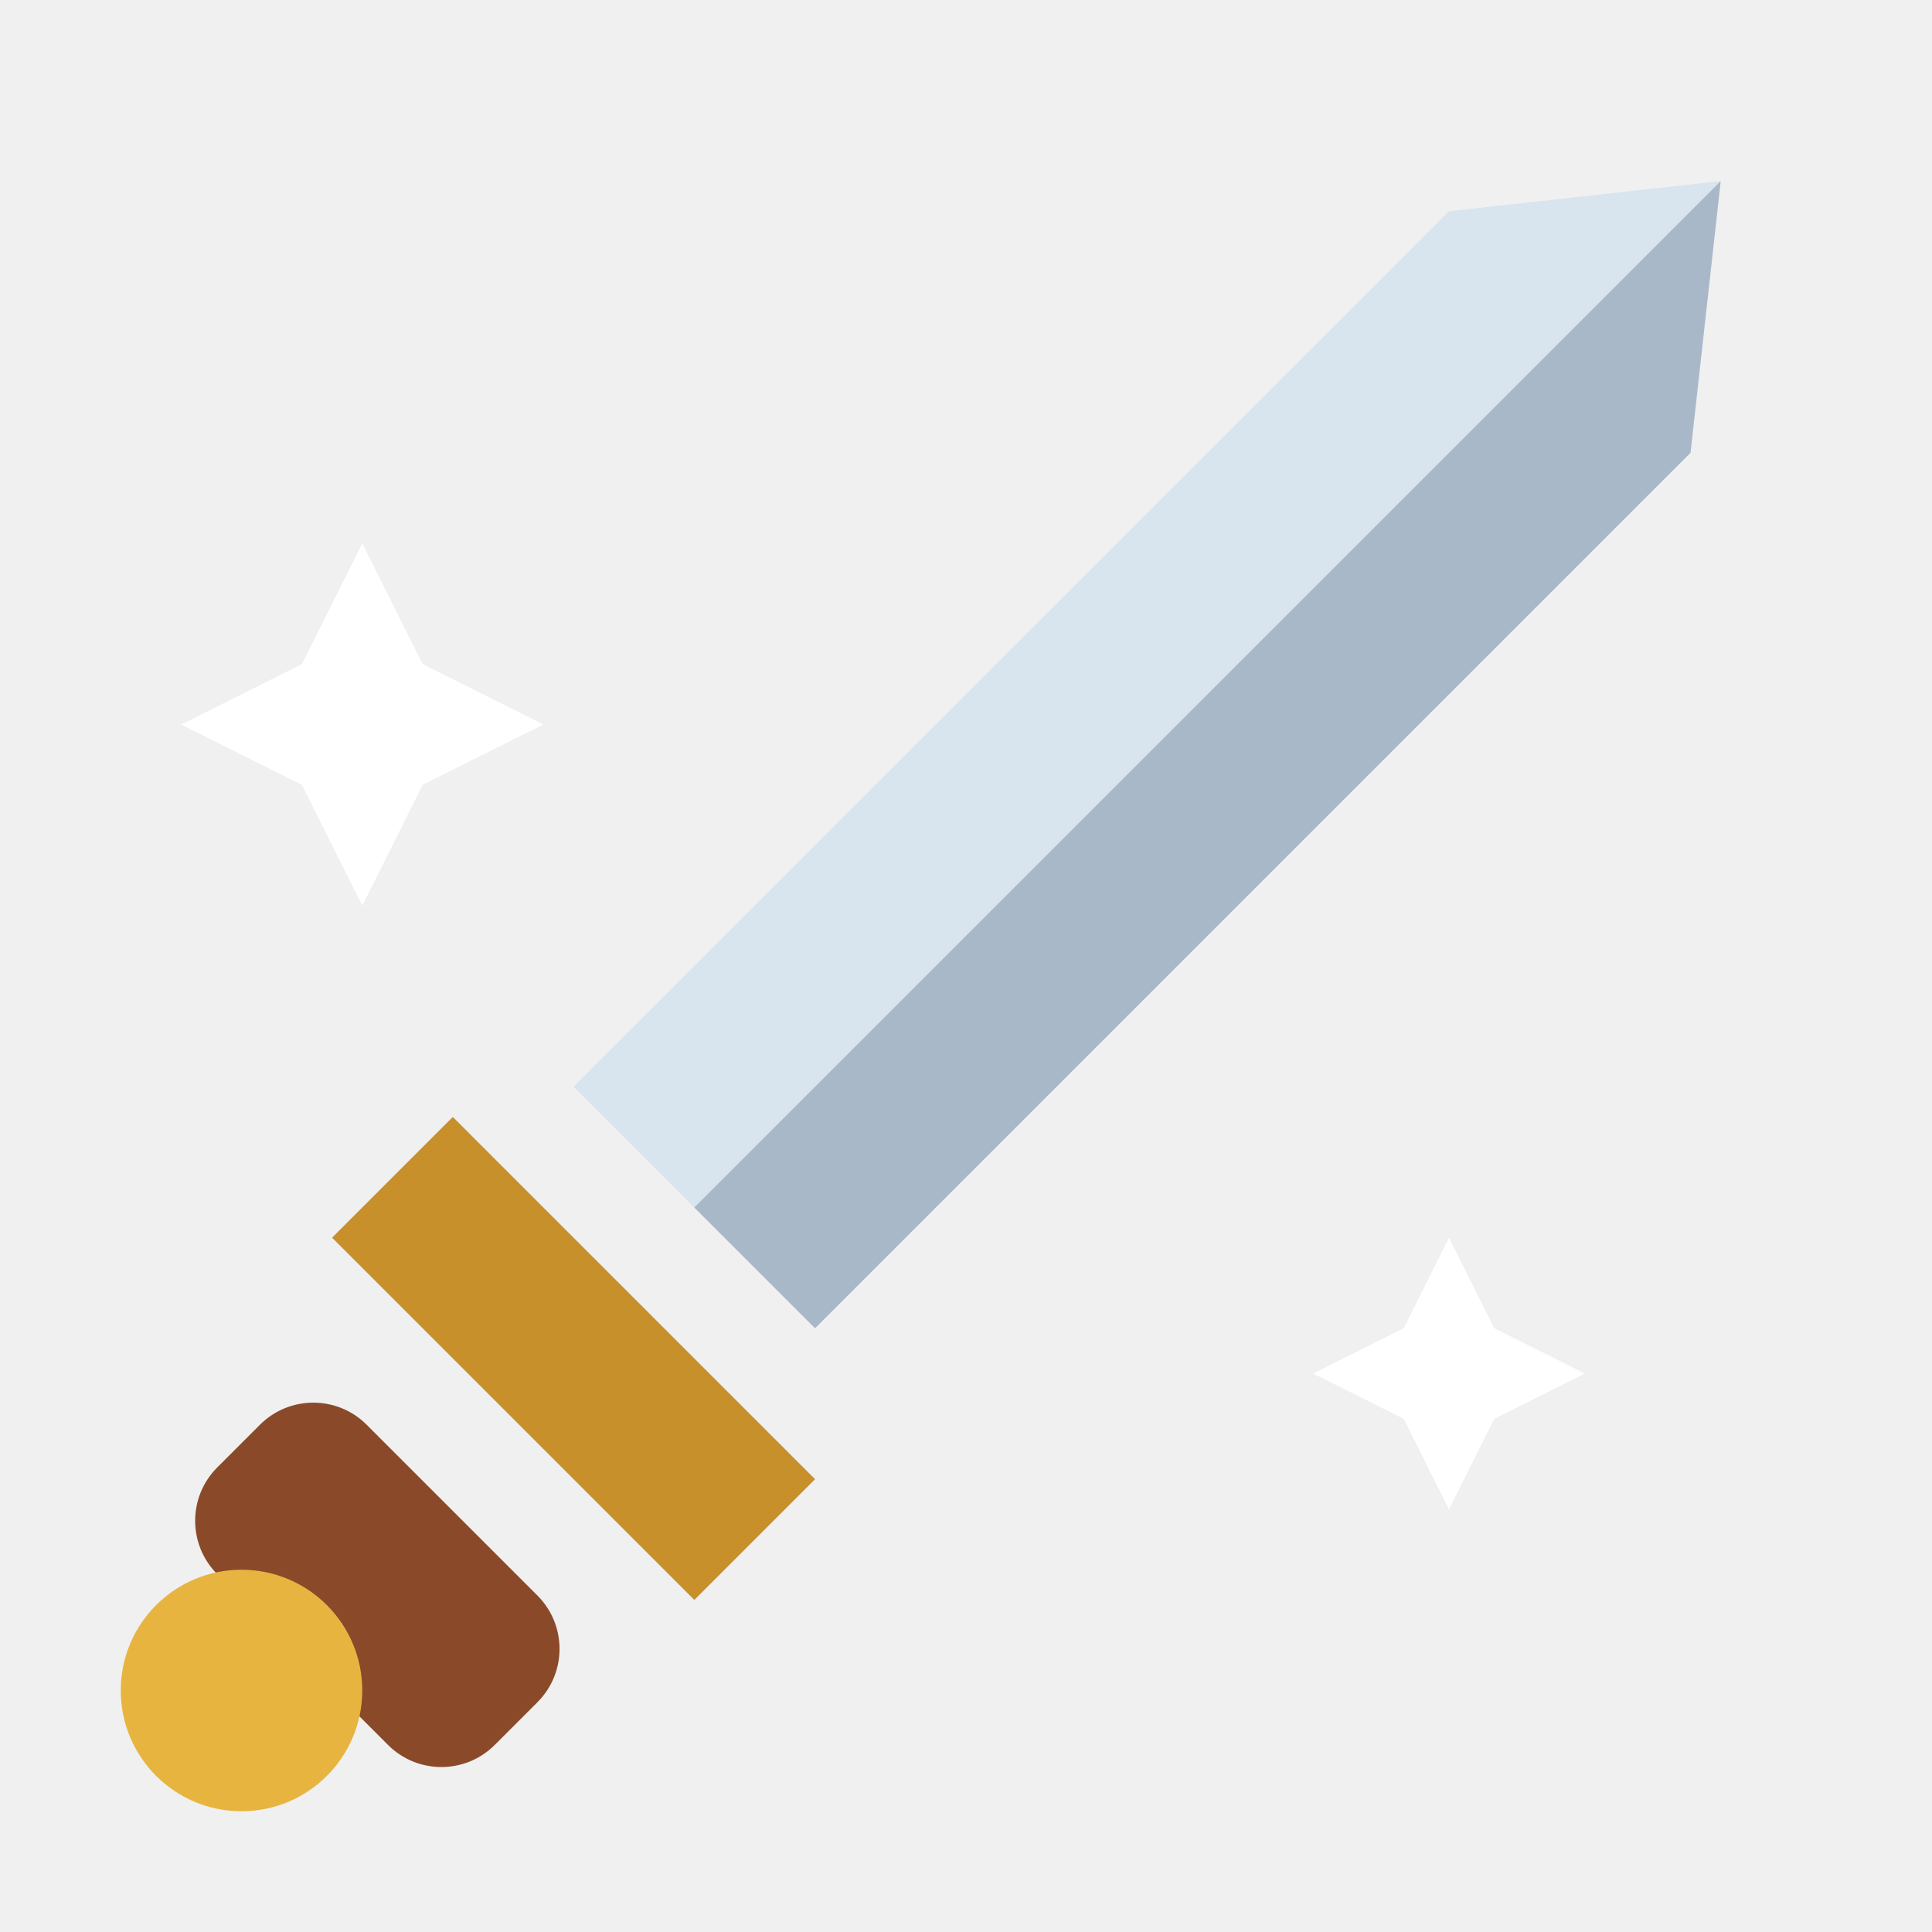
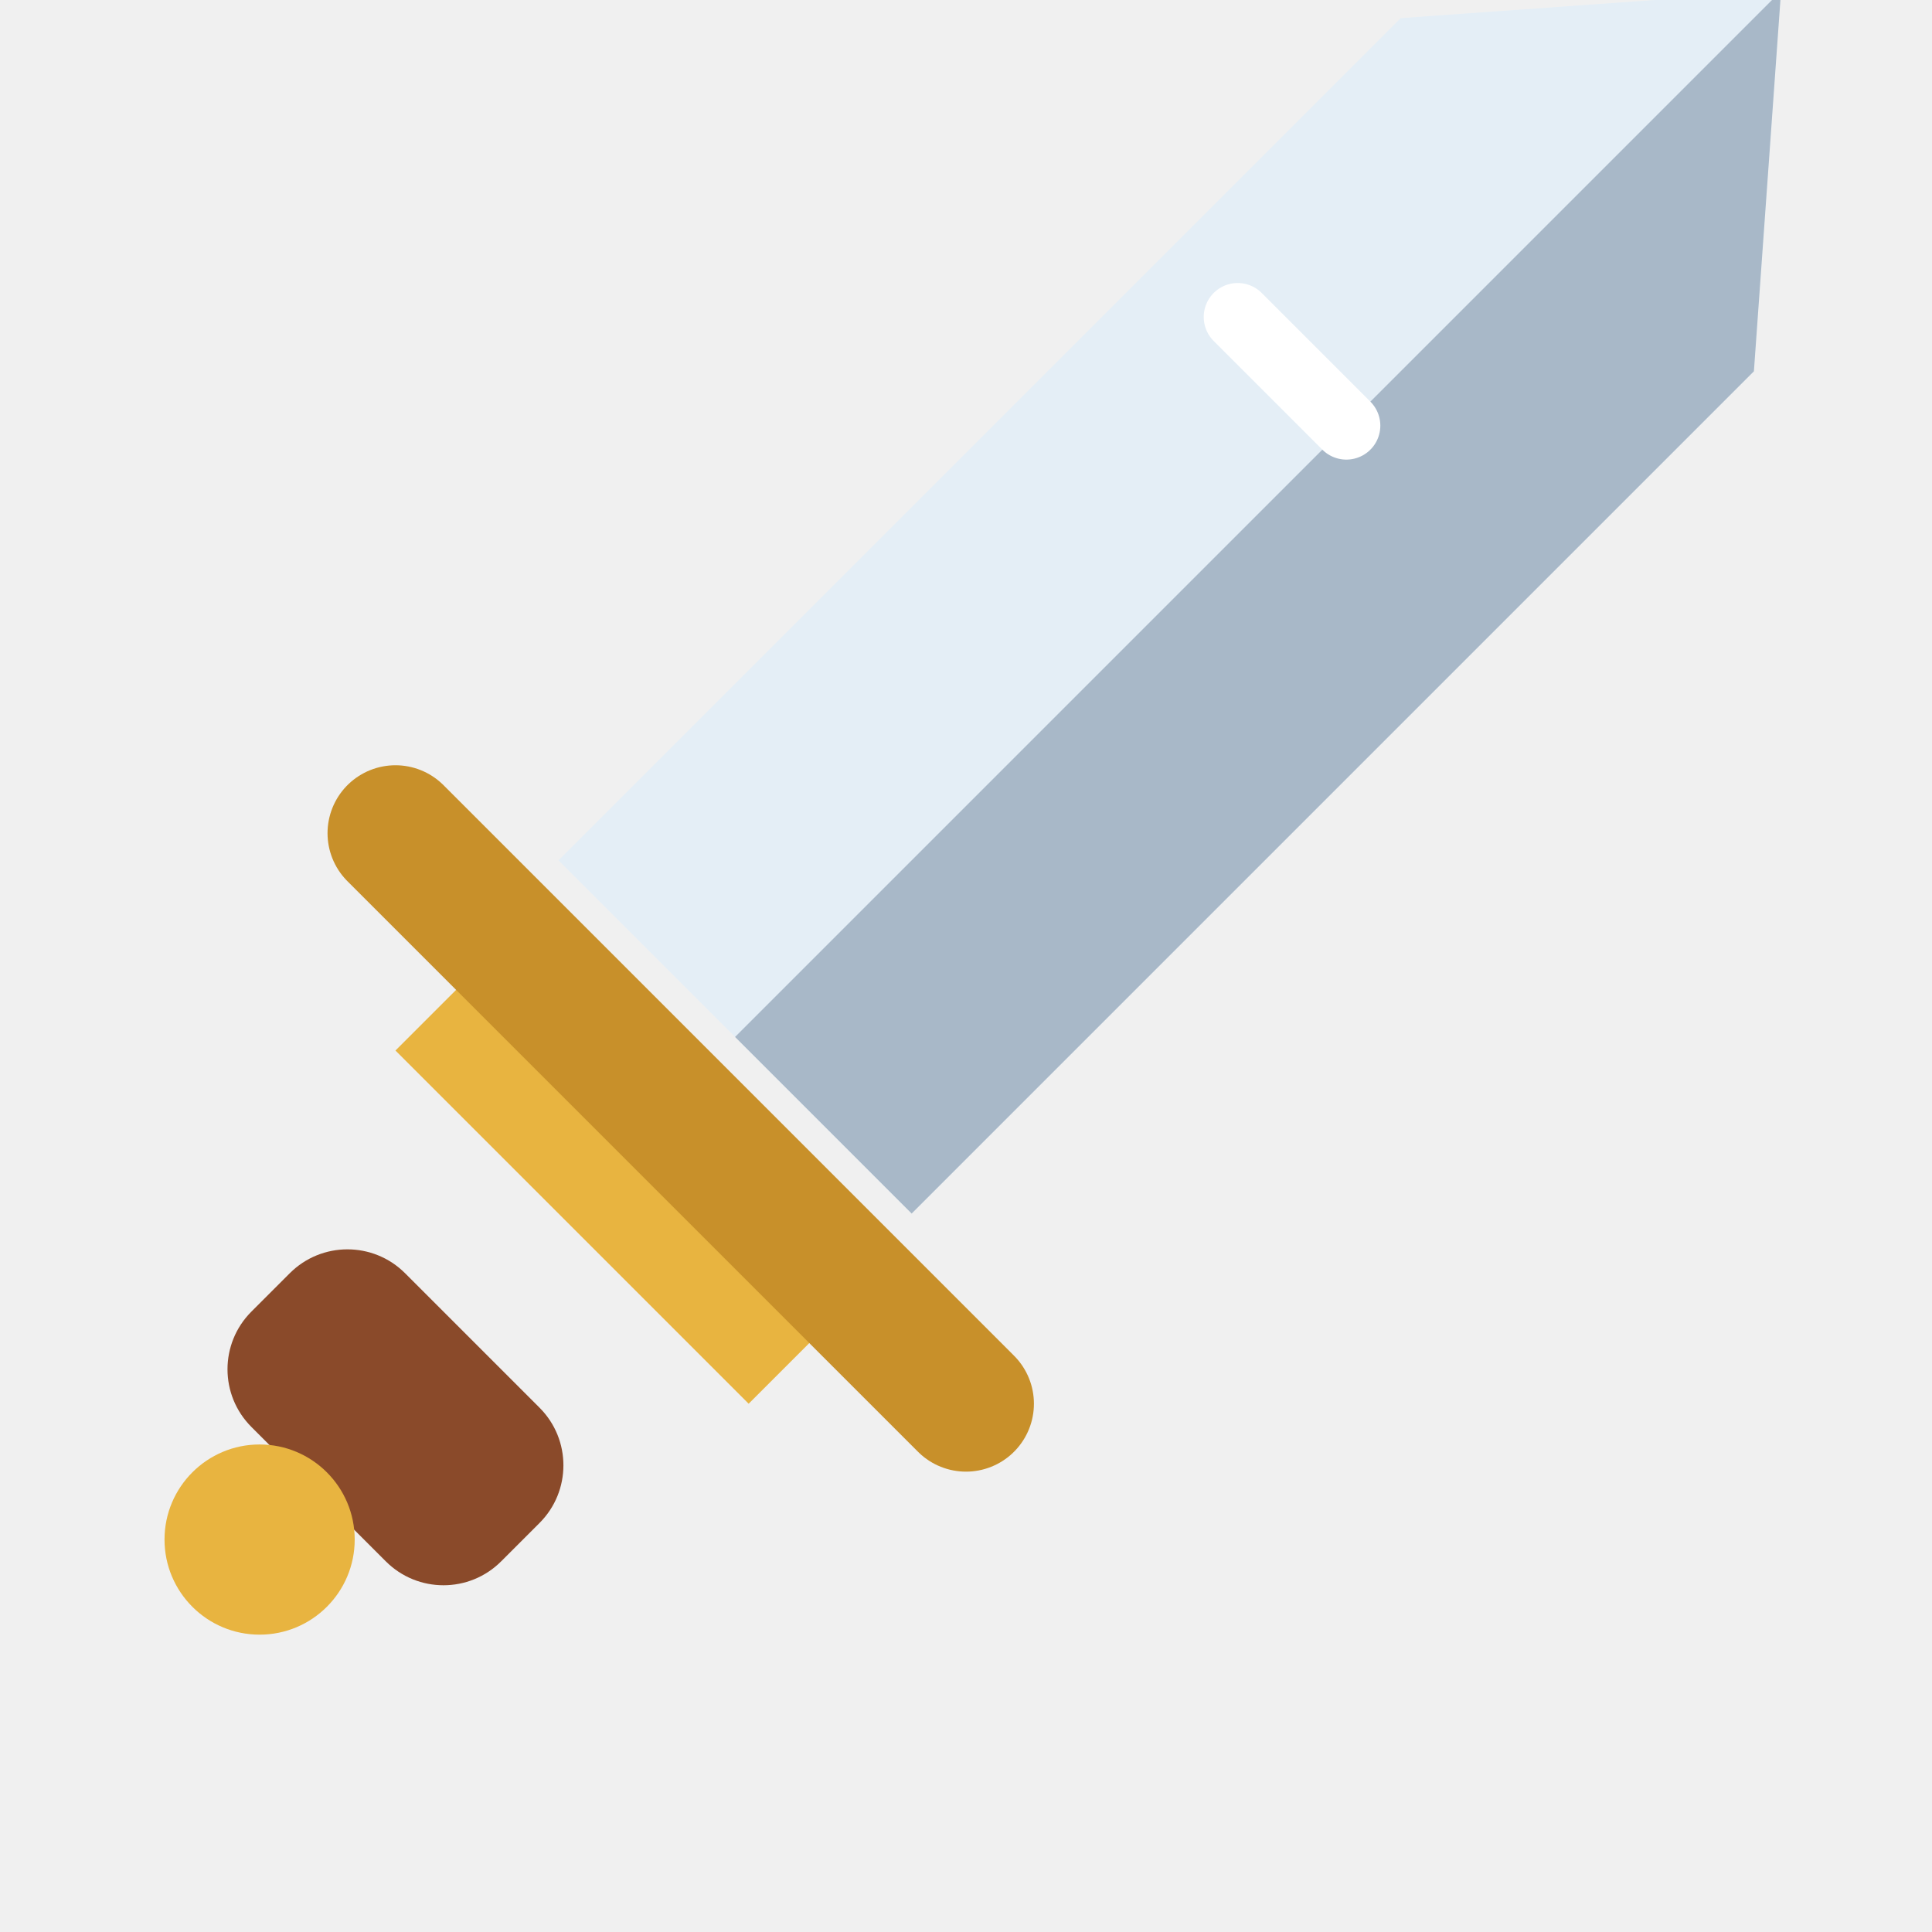
<svg xmlns="http://www.w3.org/2000/svg" viewBox="0 0 128 128">
-   <path d="M96 14l18-2-2 18-58 58-16-16z" fill="#d8e4ee" />
-   <path d="M114 12l-2 18-58 58-8-8z" fill="#a8b8c8" />
-   <path d="M30 74l24 24-8 8-24-24z" fill="#c8902a" />
-   <rect x="18" y="92" width="14" height="26" rx="5" transform="rotate(-45 25 105)" fill="#8a4a2a" />
-   <circle cx="16" cy="112" r="8" fill="#e8b440" />
-   <path d="M24 36l4 8 8 4-8 4-4 8-4-8-8-4 8-4z" fill="#fff" />
-   <path d="M96 82l3 6 6 3-6 3-3 6-3-6-6-3 6-3z" fill="#fff" />
+   <g transform="translate(10 -6) scale(.9)">
+     <path d="M92 8l28-2-2 28-62 62-26-26z" fill="#e4eef6" />
+     <path d="M120 6l-2 28-62 62-13-13z" fill="#a8b8c8" />
+     <path d="M26 76l26 26-8 8-26-26z" fill="#e8b440" />
+     <path d="M18 68l42 42" stroke="#c8902a" stroke-width="10" stroke-linecap="round" />
+     <rect x="10" y="98" width="16" height="26" rx="6" transform="rotate(-45 18 111)" fill="#8a4a2a" />
+     <circle cx="8" cy="120" r="7" fill="#e8b440" />
+     <path d="M80 30l8 8" stroke="#fff" stroke-width="5" stroke-linecap="round" />
+   </g>
</svg>
